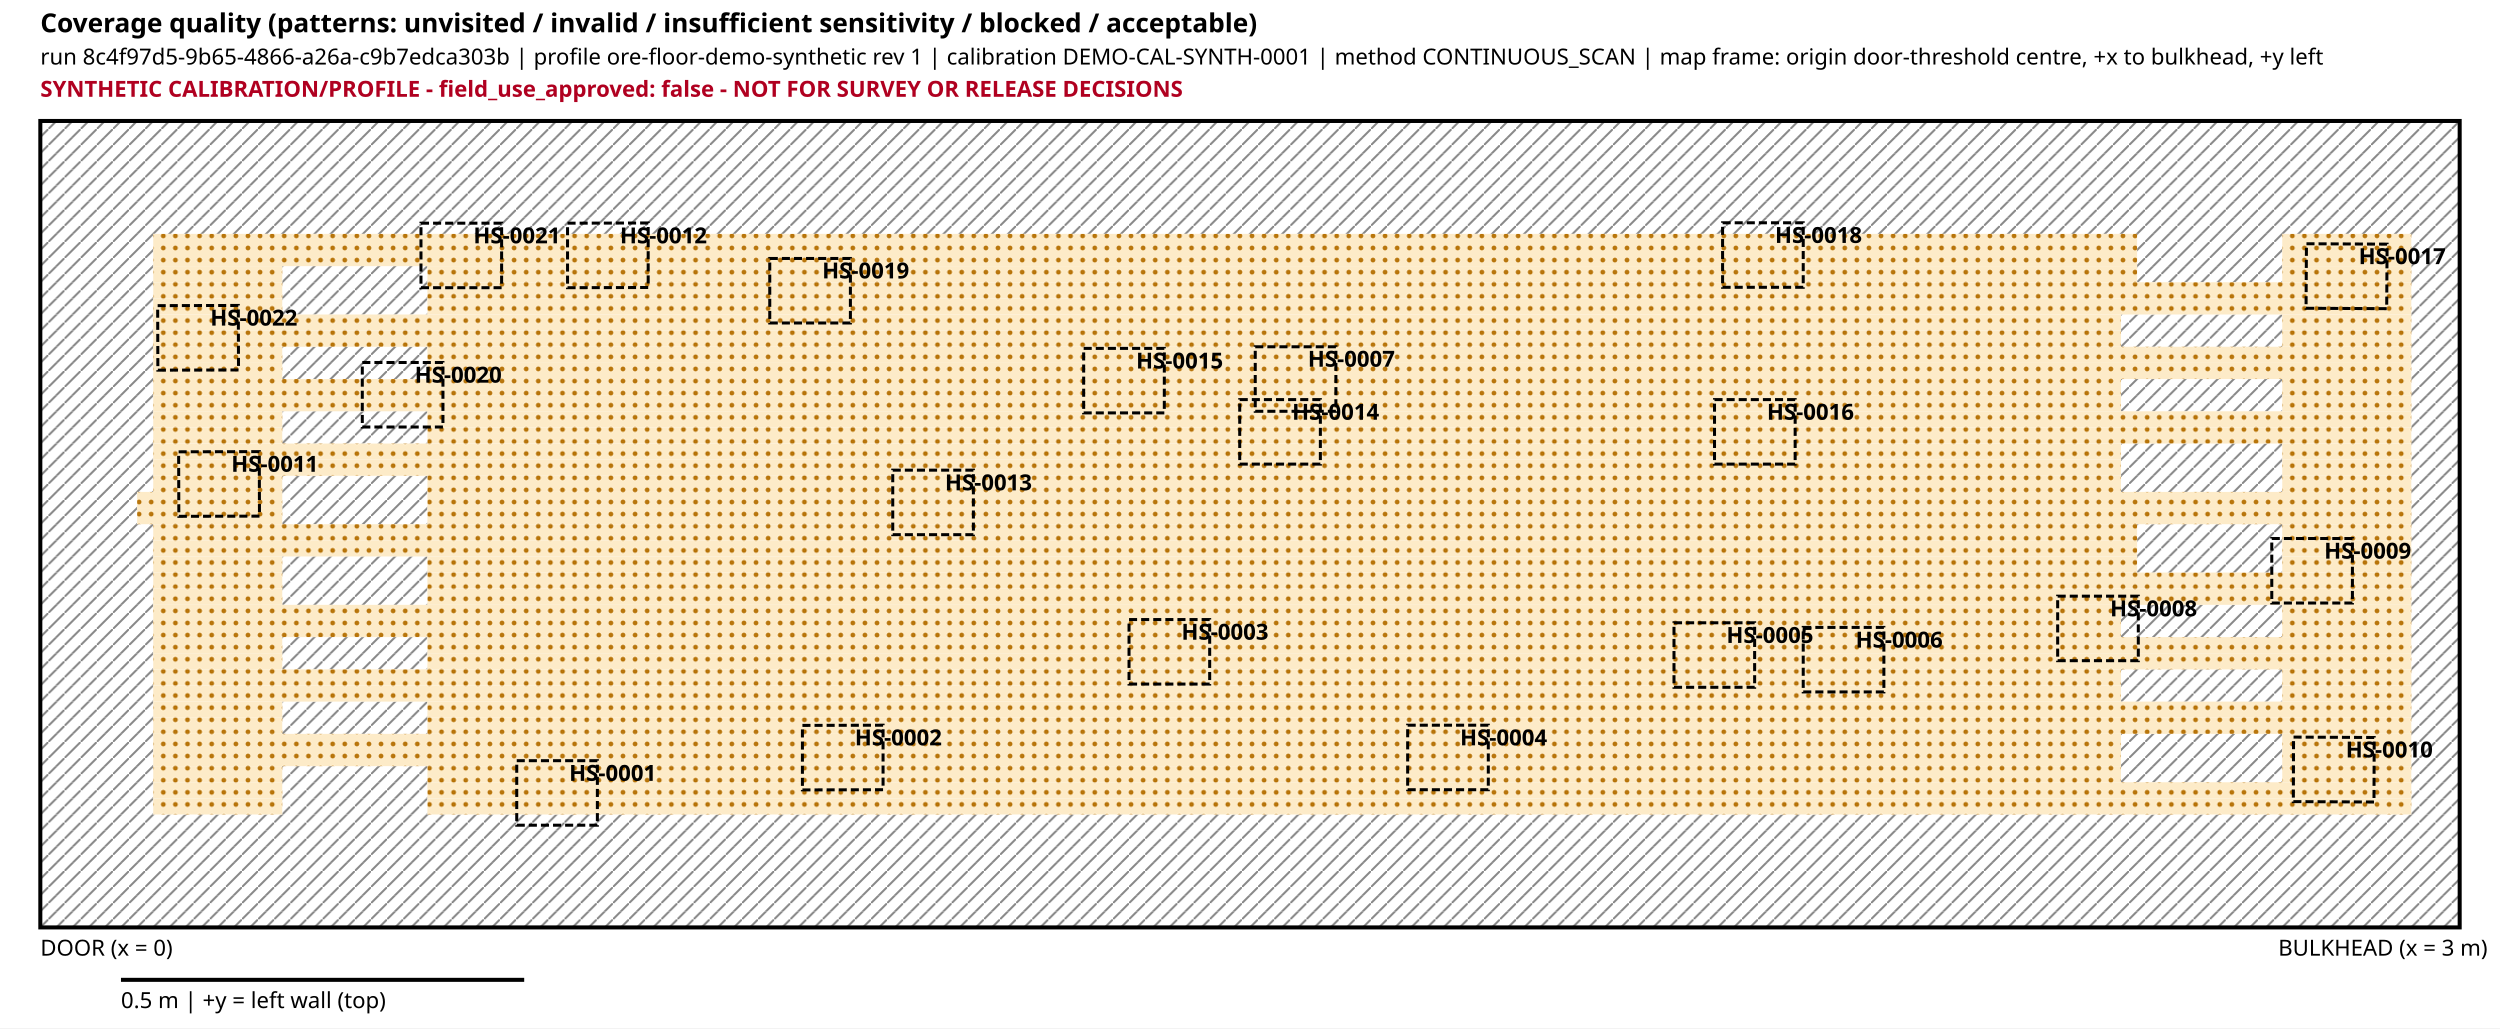
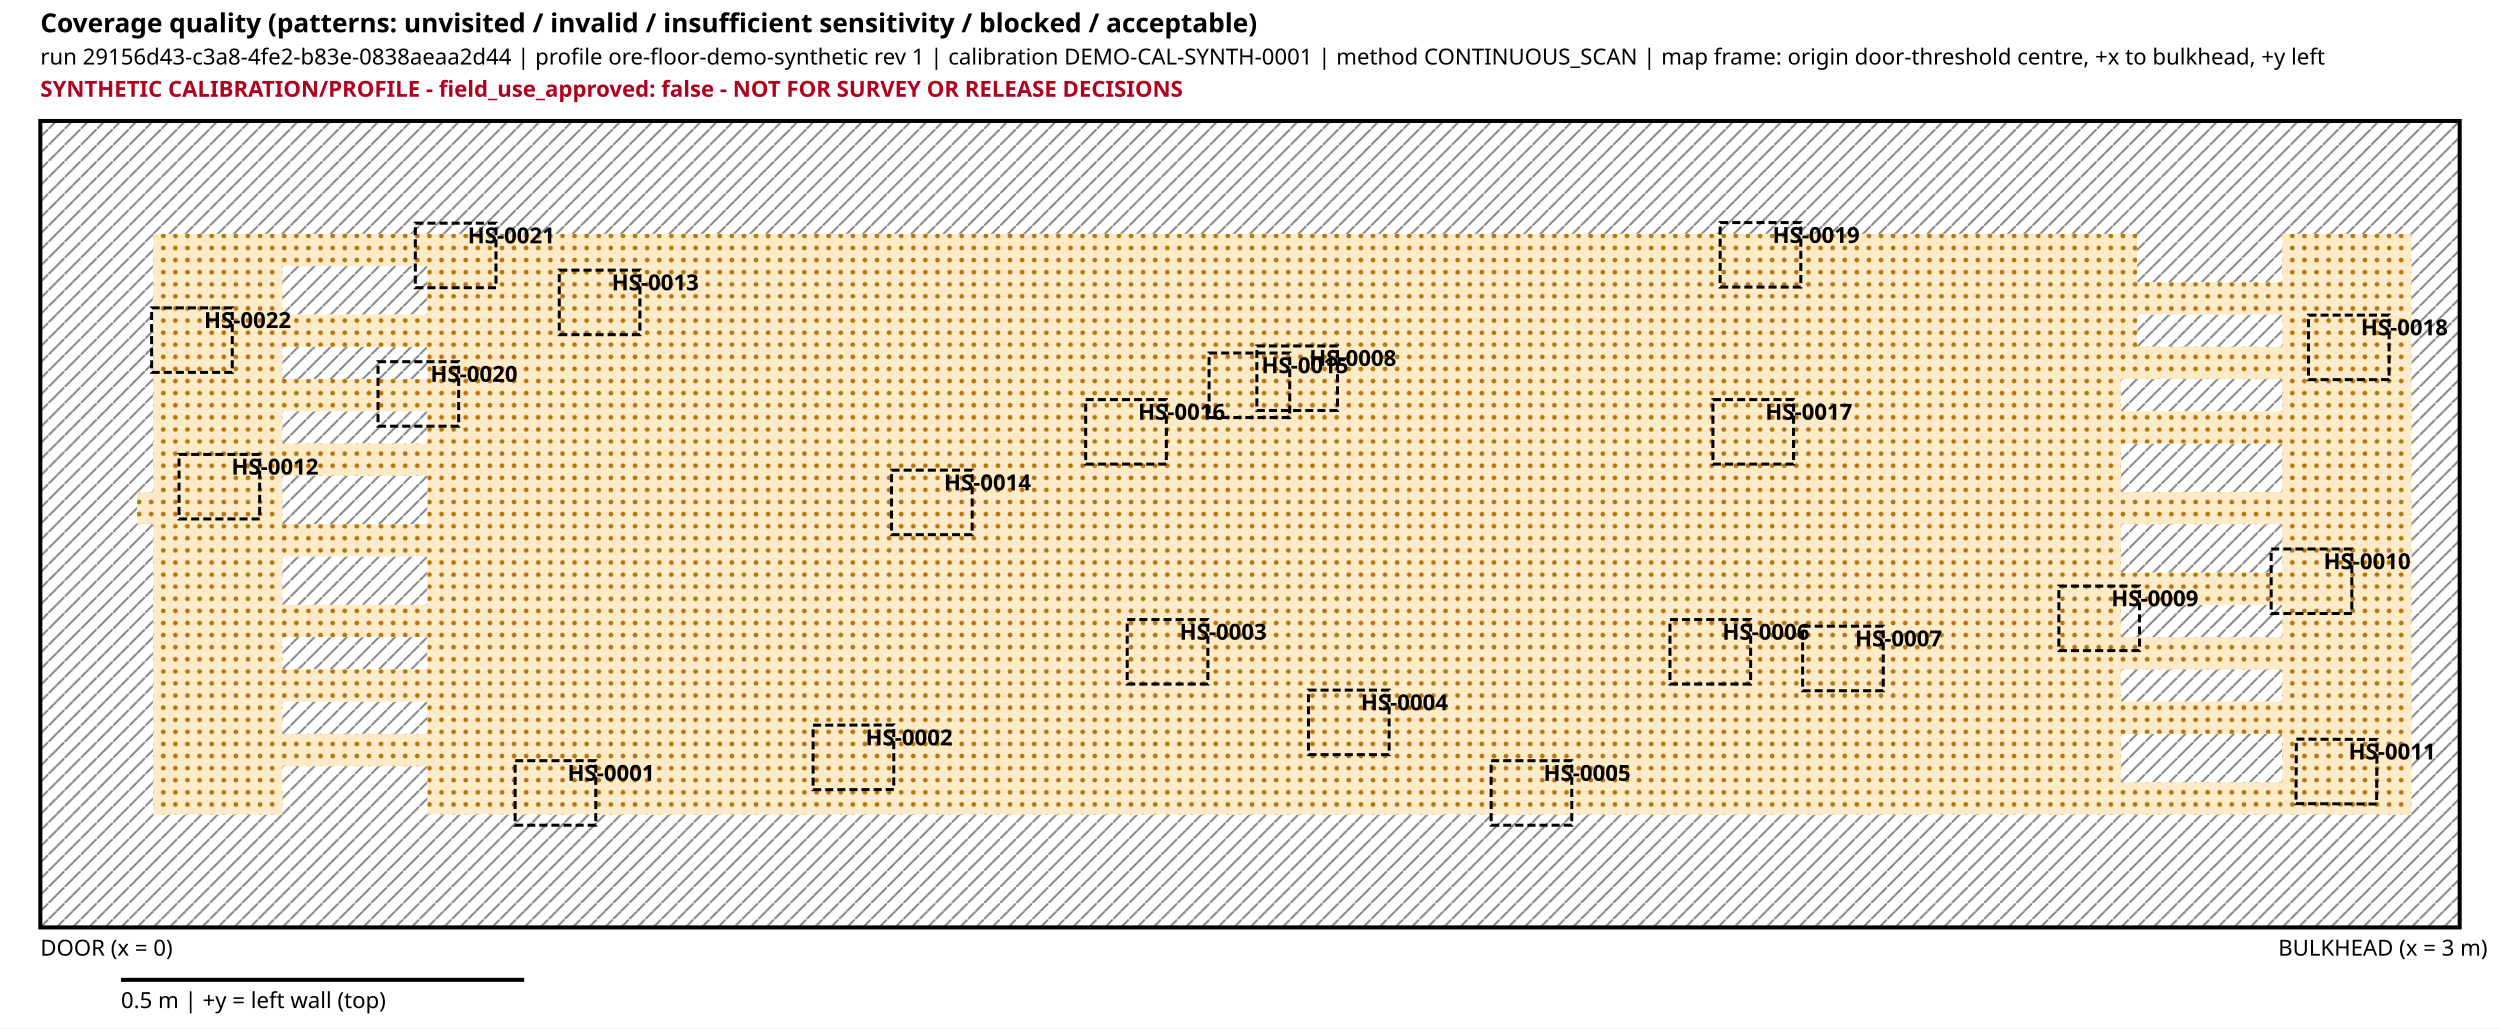
<svg xmlns="http://www.w3.org/2000/svg" width="1240" height="510" viewBox="0 0 1240 510" font-family="sans-serif" font-size="11">
  <defs>
    <pattern id="p-UNVISITED" width="8" height="8" patternUnits="userSpaceOnUse">
      <rect width="8" height="8" fill="#fff" />
      <path d="M0 8L8 0" stroke="#888" stroke-width="1" />
    </pattern>
    <pattern id="p-INVALID_DATA" width="8" height="8" patternUnits="userSpaceOnUse">
      <rect width="8" height="8" fill="#f6d5d5" />
      <path d="M0 0L8 8M0 8L8 0" stroke="#c83c3c" stroke-width="1" />
    </pattern>
    <pattern id="p-INSUFFICIENT_SENSITIVITY" width="6" height="6" patternUnits="userSpaceOnUse">
      <rect width="6" height="6" fill="#fdebc8" />
      <circle cx="3" cy="3" r="1.2" fill="#b9770e" />
    </pattern>
    <pattern id="p-BLOCKED" width="8" height="8" patternUnits="userSpaceOnUse">
      <rect width="8" height="8" fill="#e4dcf0" />
      <path d="M0 4H8" stroke="#785aa0" stroke-width="2" />
    </pattern>
    <pattern id="p-EXCLUDED" width="8" height="8" patternUnits="userSpaceOnUse">
      <rect width="8" height="8" fill="#5a5a5a" />
    </pattern>
    <pattern id="p-ACCEPTABLE" width="8" height="8" patternUnits="userSpaceOnUse">
      <rect width="8" height="8" fill="#2e8b57" />
    </pattern>
  </defs>
  <rect width="1240" height="510" fill="#fff" />
  <text x="20" y="16" font-size="13" font-weight="bold">Coverage quality (patterns: unvisited / invalid / insufficient sensitivity / blocked / acceptable)</text>
-   <text x="20" y="32">run 8c4f97d5-9b65-4866-a26a-c9b7edca303b | profile ore-floor-demo-synthetic rev 1 | calibration DEMO-CAL-SYNTH-0001 | method CONTINUOUS_SCAN | map frame: origin door-threshold centre, +x to bulkhead, +y left</text>
+   <text x="20" y="32">run 29156d43-c3a8-4fe2-b83e-0838aeaa2d44 | profile ore-floor-demo-synthetic rev 1 | calibration DEMO-CAL-SYNTH-0001 | method CONTINUOUS_SCAN | map frame: origin door-threshold centre, +x to bulkhead, +y left</text>
  <text x="20" y="48" fill="#b00020" font-weight="bold">SYNTHETIC CALIBRATION/PROFILE - field_use_approved: false - NOT FOR SURVEY OR RELEASE DECISIONS</text>
  <rect x="20.0" y="452.0" width="1200.0" height="8.0" fill="url(#p-UNVISITED)" />
  <rect x="20.0" y="444.0" width="1200.0" height="8.0" fill="url(#p-UNVISITED)" />
  <rect x="20.0" y="436.0" width="1200.0" height="8.0" fill="url(#p-UNVISITED)" />
  <rect x="20.0" y="428.0" width="1200.0" height="8.0" fill="url(#p-UNVISITED)" />
  <rect x="20.0" y="420.0" width="1200.0" height="8.0" fill="url(#p-UNVISITED)" />
  <rect x="20.0" y="412.0" width="1200.0" height="8.0" fill="url(#p-UNVISITED)" />
  <rect x="20.0" y="404.0" width="1200.0" height="8.0" fill="url(#p-UNVISITED)" />
  <rect x="20.0" y="396.0" width="56.0" height="8.0" fill="url(#p-UNVISITED)" />
  <rect x="140.0" y="396.0" width="72.0" height="8.0" fill="url(#p-UNVISITED)" />
  <rect x="1196.0" y="396.0" width="24.0" height="8.0" fill="url(#p-UNVISITED)" />
  <rect x="20.0" y="388.0" width="56.0" height="8.0" fill="url(#p-UNVISITED)" />
  <rect x="140.0" y="388.0" width="72.0" height="8.0" fill="url(#p-UNVISITED)" />
  <rect x="1196.0" y="388.0" width="24.0" height="8.0" fill="url(#p-UNVISITED)" />
  <rect x="20.0" y="380.0" width="56.0" height="8.0" fill="url(#p-UNVISITED)" />
  <rect x="140.0" y="380.0" width="72.0" height="8.0" fill="url(#p-UNVISITED)" />
  <rect x="1052.0" y="380.0" width="80.0" height="8.0" fill="url(#p-UNVISITED)" />
  <rect x="1196.0" y="380.0" width="24.0" height="8.0" fill="url(#p-UNVISITED)" />
  <rect x="20.0" y="372.0" width="56.0" height="8.0" fill="url(#p-UNVISITED)" />
  <rect x="1052.0" y="372.0" width="80.0" height="8.0" fill="url(#p-UNVISITED)" />
  <rect x="1196.0" y="372.0" width="24.0" height="8.0" fill="url(#p-UNVISITED)" />
  <rect x="20.0" y="364.0" width="56.0" height="8.0" fill="url(#p-UNVISITED)" />
  <rect x="1052.0" y="364.0" width="80.0" height="8.0" fill="url(#p-UNVISITED)" />
  <rect x="1196.0" y="364.0" width="24.0" height="8.0" fill="url(#p-UNVISITED)" />
  <rect x="20.0" y="356.0" width="56.0" height="8.0" fill="url(#p-UNVISITED)" />
  <rect x="140.0" y="356.0" width="72.0" height="8.0" fill="url(#p-UNVISITED)" />
  <rect x="1196.0" y="356.0" width="24.0" height="8.0" fill="url(#p-UNVISITED)" />
  <rect x="20.0" y="348.0" width="56.0" height="8.0" fill="url(#p-UNVISITED)" />
  <rect x="140.0" y="348.0" width="72.0" height="8.0" fill="url(#p-UNVISITED)" />
  <rect x="1196.0" y="348.0" width="24.0" height="8.0" fill="url(#p-UNVISITED)" />
  <rect x="20.0" y="340.0" width="56.0" height="8.0" fill="url(#p-UNVISITED)" />
  <rect x="1052.0" y="340.0" width="80.0" height="8.0" fill="url(#p-UNVISITED)" />
  <rect x="1196.0" y="340.0" width="24.0" height="8.0" fill="url(#p-UNVISITED)" />
  <rect x="20.0" y="332.0" width="56.0" height="8.0" fill="url(#p-UNVISITED)" />
  <rect x="1052.0" y="332.0" width="80.0" height="8.0" fill="url(#p-UNVISITED)" />
  <rect x="1196.0" y="332.0" width="24.0" height="8.0" fill="url(#p-UNVISITED)" />
  <rect x="20.0" y="324.0" width="56.0" height="8.0" fill="url(#p-UNVISITED)" />
  <rect x="140.0" y="324.0" width="72.0" height="8.0" fill="url(#p-UNVISITED)" />
  <rect x="1196.0" y="324.0" width="24.0" height="8.0" fill="url(#p-UNVISITED)" />
  <rect x="20.0" y="316.0" width="56.0" height="8.0" fill="url(#p-UNVISITED)" />
  <rect x="140.0" y="316.0" width="72.0" height="8.0" fill="url(#p-UNVISITED)" />
  <rect x="1196.0" y="316.0" width="24.0" height="8.0" fill="url(#p-UNVISITED)" />
  <rect x="20.0" y="308.0" width="56.0" height="8.0" fill="url(#p-UNVISITED)" />
  <rect x="1052.0" y="308.0" width="80.0" height="8.0" fill="url(#p-UNVISITED)" />
  <rect x="1196.0" y="308.0" width="24.0" height="8.0" fill="url(#p-UNVISITED)" />
  <rect x="20.0" y="300.0" width="56.0" height="8.0" fill="url(#p-UNVISITED)" />
  <rect x="1052.0" y="300.0" width="80.0" height="8.0" fill="url(#p-UNVISITED)" />
  <rect x="1196.0" y="300.0" width="24.0" height="8.0" fill="url(#p-UNVISITED)" />
  <rect x="20.0" y="292.0" width="56.0" height="8.0" fill="url(#p-UNVISITED)" />
  <rect x="140.0" y="292.0" width="72.0" height="8.0" fill="url(#p-UNVISITED)" />
  <rect x="1196.0" y="292.0" width="24.0" height="8.0" fill="url(#p-UNVISITED)" />
  <rect x="20.0" y="284.0" width="56.0" height="8.0" fill="url(#p-UNVISITED)" />
  <rect x="140.0" y="284.0" width="72.0" height="8.0" fill="url(#p-UNVISITED)" />
  <rect x="1196.0" y="284.0" width="24.0" height="8.0" fill="url(#p-UNVISITED)" />
  <rect x="20.0" y="276.0" width="56.0" height="8.0" fill="url(#p-UNVISITED)" />
  <rect x="140.0" y="276.0" width="72.0" height="8.0" fill="url(#p-UNVISITED)" />
-   <rect x="1060.0" y="276.0" width="72.0" height="8.0" fill="url(#p-UNVISITED)" />
+   <rect x="1052.0" y="276.0" width="80.0" height="8.0" fill="url(#p-UNVISITED)" />
  <rect x="1196.0" y="276.0" width="24.0" height="8.0" fill="url(#p-UNVISITED)" />
  <rect x="20.0" y="268.0" width="56.0" height="8.0" fill="url(#p-UNVISITED)" />
-   <rect x="1060.0" y="268.0" width="72.0" height="8.0" fill="url(#p-UNVISITED)" />
+   <rect x="1052.0" y="268.0" width="80.0" height="8.0" fill="url(#p-UNVISITED)" />
  <rect x="1196.0" y="268.0" width="24.0" height="8.0" fill="url(#p-UNVISITED)" />
  <rect x="20.0" y="260.0" width="56.0" height="8.0" fill="url(#p-UNVISITED)" />
-   <rect x="1060.0" y="260.0" width="72.0" height="8.0" fill="url(#p-UNVISITED)" />
+   <rect x="1052.0" y="260.0" width="80.0" height="8.0" fill="url(#p-UNVISITED)" />
  <rect x="1196.0" y="260.0" width="24.0" height="8.0" fill="url(#p-UNVISITED)" />
  <rect x="20.0" y="252.0" width="48.0" height="8.0" fill="url(#p-UNVISITED)" />
  <rect x="140.0" y="252.0" width="72.0" height="8.0" fill="url(#p-UNVISITED)" />
  <rect x="1196.0" y="252.0" width="24.0" height="8.0" fill="url(#p-UNVISITED)" />
  <rect x="20.0" y="244.0" width="48.0" height="8.0" fill="url(#p-UNVISITED)" />
  <rect x="140.0" y="244.0" width="72.0" height="8.0" fill="url(#p-UNVISITED)" />
  <rect x="1196.0" y="244.0" width="24.0" height="8.0" fill="url(#p-UNVISITED)" />
  <rect x="20.0" y="236.0" width="56.0" height="8.0" fill="url(#p-UNVISITED)" />
  <rect x="140.0" y="236.0" width="72.0" height="8.0" fill="url(#p-UNVISITED)" />
  <rect x="1052.0" y="236.0" width="80.0" height="8.0" fill="url(#p-UNVISITED)" />
  <rect x="1196.0" y="236.0" width="24.0" height="8.0" fill="url(#p-UNVISITED)" />
  <rect x="20.0" y="228.0" width="56.0" height="8.0" fill="url(#p-UNVISITED)" />
  <rect x="1052.0" y="228.0" width="80.0" height="8.0" fill="url(#p-UNVISITED)" />
  <rect x="1196.0" y="228.0" width="24.0" height="8.0" fill="url(#p-UNVISITED)" />
  <rect x="20.0" y="220.0" width="56.0" height="8.0" fill="url(#p-UNVISITED)" />
  <rect x="1052.0" y="220.0" width="80.0" height="8.0" fill="url(#p-UNVISITED)" />
  <rect x="1196.0" y="220.0" width="24.0" height="8.0" fill="url(#p-UNVISITED)" />
  <rect x="20.0" y="212.0" width="56.0" height="8.0" fill="url(#p-UNVISITED)" />
  <rect x="140.0" y="212.0" width="72.0" height="8.0" fill="url(#p-UNVISITED)" />
  <rect x="1196.0" y="212.0" width="24.0" height="8.0" fill="url(#p-UNVISITED)" />
  <rect x="20.0" y="204.0" width="56.0" height="8.0" fill="url(#p-UNVISITED)" />
  <rect x="140.0" y="204.0" width="72.0" height="8.0" fill="url(#p-UNVISITED)" />
  <rect x="1196.0" y="204.0" width="24.0" height="8.0" fill="url(#p-UNVISITED)" />
  <rect x="20.0" y="196.0" width="56.0" height="8.0" fill="url(#p-UNVISITED)" />
  <rect x="1052.0" y="196.0" width="80.0" height="8.0" fill="url(#p-UNVISITED)" />
  <rect x="1196.0" y="196.0" width="24.0" height="8.0" fill="url(#p-UNVISITED)" />
  <rect x="20.0" y="188.0" width="56.0" height="8.0" fill="url(#p-UNVISITED)" />
  <rect x="1052.0" y="188.0" width="80.0" height="8.0" fill="url(#p-UNVISITED)" />
  <rect x="1196.0" y="188.0" width="24.0" height="8.0" fill="url(#p-UNVISITED)" />
  <rect x="20.0" y="180.0" width="56.0" height="8.0" fill="url(#p-UNVISITED)" />
  <rect x="140.0" y="180.0" width="72.0" height="8.0" fill="url(#p-UNVISITED)" />
  <rect x="1196.0" y="180.0" width="24.0" height="8.0" fill="url(#p-UNVISITED)" />
  <rect x="20.0" y="172.0" width="56.0" height="8.0" fill="url(#p-UNVISITED)" />
  <rect x="140.0" y="172.0" width="72.0" height="8.0" fill="url(#p-UNVISITED)" />
  <rect x="1196.0" y="172.0" width="24.0" height="8.0" fill="url(#p-UNVISITED)" />
  <rect x="20.0" y="164.0" width="56.0" height="8.0" fill="url(#p-UNVISITED)" />
-   <rect x="1052.0" y="164.0" width="80.0" height="8.0" fill="url(#p-UNVISITED)" />
+   <rect x="1060.0" y="164.0" width="72.0" height="8.0" fill="url(#p-UNVISITED)" />
  <rect x="1196.0" y="164.0" width="24.0" height="8.0" fill="url(#p-UNVISITED)" />
  <rect x="20.0" y="156.0" width="56.0" height="8.0" fill="url(#p-UNVISITED)" />
-   <rect x="1052.0" y="156.0" width="80.0" height="8.0" fill="url(#p-UNVISITED)" />
+   <rect x="1060.0" y="156.0" width="72.0" height="8.0" fill="url(#p-UNVISITED)" />
  <rect x="1196.0" y="156.0" width="24.0" height="8.0" fill="url(#p-UNVISITED)" />
  <rect x="20.0" y="148.0" width="56.0" height="8.0" fill="url(#p-UNVISITED)" />
  <rect x="140.0" y="148.0" width="72.0" height="8.0" fill="url(#p-UNVISITED)" />
  <rect x="1196.0" y="148.0" width="24.0" height="8.0" fill="url(#p-UNVISITED)" />
  <rect x="20.0" y="140.0" width="56.0" height="8.0" fill="url(#p-UNVISITED)" />
  <rect x="140.0" y="140.0" width="72.0" height="8.0" fill="url(#p-UNVISITED)" />
  <rect x="1196.0" y="140.0" width="24.0" height="8.0" fill="url(#p-UNVISITED)" />
  <rect x="20.0" y="132.0" width="56.0" height="8.0" fill="url(#p-UNVISITED)" />
  <rect x="140.0" y="132.0" width="72.0" height="8.0" fill="url(#p-UNVISITED)" />
  <rect x="1060.0" y="132.0" width="72.0" height="8.0" fill="url(#p-UNVISITED)" />
  <rect x="1196.0" y="132.0" width="24.0" height="8.0" fill="url(#p-UNVISITED)" />
  <rect x="20.0" y="124.0" width="56.0" height="8.0" fill="url(#p-UNVISITED)" />
  <rect x="1060.0" y="124.0" width="72.0" height="8.0" fill="url(#p-UNVISITED)" />
  <rect x="1196.0" y="124.0" width="24.0" height="8.0" fill="url(#p-UNVISITED)" />
  <rect x="20.0" y="116.0" width="56.0" height="8.0" fill="url(#p-UNVISITED)" />
  <rect x="1060.0" y="116.0" width="72.0" height="8.0" fill="url(#p-UNVISITED)" />
  <rect x="1196.0" y="116.0" width="24.0" height="8.0" fill="url(#p-UNVISITED)" />
  <rect x="20.0" y="108.0" width="1200.0" height="8.0" fill="url(#p-UNVISITED)" />
  <rect x="20.0" y="100.0" width="1200.0" height="8.0" fill="url(#p-UNVISITED)" />
  <rect x="20.0" y="92.0" width="1200.0" height="8.0" fill="url(#p-UNVISITED)" />
  <rect x="20.0" y="84.0" width="1200.0" height="8.0" fill="url(#p-UNVISITED)" />
  <rect x="20.0" y="76.0" width="1200.0" height="8.0" fill="url(#p-UNVISITED)" />
  <rect x="20.0" y="68.0" width="1200.0" height="8.0" fill="url(#p-UNVISITED)" />
  <rect x="20.0" y="60.0" width="1200.0" height="8.0" fill="url(#p-UNVISITED)" />
  <rect x="76.0" y="396.0" width="64.0" height="8.0" fill="url(#p-INSUFFICIENT_SENSITIVITY)" />
  <rect x="212.0" y="396.0" width="984.0" height="8.0" fill="url(#p-INSUFFICIENT_SENSITIVITY)" />
  <rect x="76.0" y="388.0" width="64.0" height="8.0" fill="url(#p-INSUFFICIENT_SENSITIVITY)" />
  <rect x="212.0" y="388.0" width="984.0" height="8.0" fill="url(#p-INSUFFICIENT_SENSITIVITY)" />
  <rect x="76.0" y="380.0" width="64.0" height="8.0" fill="url(#p-INSUFFICIENT_SENSITIVITY)" />
  <rect x="212.0" y="380.0" width="840.0" height="8.0" fill="url(#p-INSUFFICIENT_SENSITIVITY)" />
  <rect x="1132.0" y="380.0" width="64.0" height="8.0" fill="url(#p-INSUFFICIENT_SENSITIVITY)" />
  <rect x="76.0" y="372.0" width="976.0" height="8.0" fill="url(#p-INSUFFICIENT_SENSITIVITY)" />
  <rect x="1132.0" y="372.0" width="64.0" height="8.0" fill="url(#p-INSUFFICIENT_SENSITIVITY)" />
  <rect x="76.0" y="364.0" width="976.0" height="8.0" fill="url(#p-INSUFFICIENT_SENSITIVITY)" />
  <rect x="1132.0" y="364.0" width="64.0" height="8.0" fill="url(#p-INSUFFICIENT_SENSITIVITY)" />
  <rect x="76.0" y="356.0" width="64.0" height="8.0" fill="url(#p-INSUFFICIENT_SENSITIVITY)" />
  <rect x="212.0" y="356.0" width="984.0" height="8.0" fill="url(#p-INSUFFICIENT_SENSITIVITY)" />
  <rect x="76.0" y="348.0" width="64.0" height="8.0" fill="url(#p-INSUFFICIENT_SENSITIVITY)" />
  <rect x="212.0" y="348.0" width="984.0" height="8.0" fill="url(#p-INSUFFICIENT_SENSITIVITY)" />
  <rect x="76.0" y="340.0" width="976.0" height="8.0" fill="url(#p-INSUFFICIENT_SENSITIVITY)" />
  <rect x="1132.0" y="340.0" width="64.0" height="8.0" fill="url(#p-INSUFFICIENT_SENSITIVITY)" />
  <rect x="76.0" y="332.0" width="976.0" height="8.0" fill="url(#p-INSUFFICIENT_SENSITIVITY)" />
  <rect x="1132.0" y="332.0" width="64.0" height="8.0" fill="url(#p-INSUFFICIENT_SENSITIVITY)" />
  <rect x="76.0" y="324.0" width="64.0" height="8.0" fill="url(#p-INSUFFICIENT_SENSITIVITY)" />
  <rect x="212.0" y="324.0" width="984.0" height="8.0" fill="url(#p-INSUFFICIENT_SENSITIVITY)" />
  <rect x="76.0" y="316.0" width="64.0" height="8.0" fill="url(#p-INSUFFICIENT_SENSITIVITY)" />
  <rect x="212.0" y="316.0" width="984.0" height="8.0" fill="url(#p-INSUFFICIENT_SENSITIVITY)" />
  <rect x="76.0" y="308.0" width="976.0" height="8.0" fill="url(#p-INSUFFICIENT_SENSITIVITY)" />
  <rect x="1132.0" y="308.0" width="64.0" height="8.0" fill="url(#p-INSUFFICIENT_SENSITIVITY)" />
  <rect x="76.0" y="300.0" width="976.0" height="8.0" fill="url(#p-INSUFFICIENT_SENSITIVITY)" />
  <rect x="1132.0" y="300.0" width="64.0" height="8.0" fill="url(#p-INSUFFICIENT_SENSITIVITY)" />
  <rect x="76.0" y="292.0" width="64.0" height="8.0" fill="url(#p-INSUFFICIENT_SENSITIVITY)" />
  <rect x="212.0" y="292.0" width="984.0" height="8.0" fill="url(#p-INSUFFICIENT_SENSITIVITY)" />
  <rect x="76.0" y="284.0" width="64.0" height="8.0" fill="url(#p-INSUFFICIENT_SENSITIVITY)" />
  <rect x="212.0" y="284.0" width="984.0" height="8.0" fill="url(#p-INSUFFICIENT_SENSITIVITY)" />
  <rect x="76.0" y="276.0" width="64.0" height="8.0" fill="url(#p-INSUFFICIENT_SENSITIVITY)" />
-   <rect x="212.0" y="276.0" width="848.0" height="8.0" fill="url(#p-INSUFFICIENT_SENSITIVITY)" />
+   <rect x="212.0" y="276.0" width="840.0" height="8.0" fill="url(#p-INSUFFICIENT_SENSITIVITY)" />
  <rect x="1132.0" y="276.0" width="64.0" height="8.0" fill="url(#p-INSUFFICIENT_SENSITIVITY)" />
-   <rect x="76.0" y="268.0" width="984.0" height="8.0" fill="url(#p-INSUFFICIENT_SENSITIVITY)" />
+   <rect x="76.0" y="268.0" width="976.0" height="8.0" fill="url(#p-INSUFFICIENT_SENSITIVITY)" />
  <rect x="1132.0" y="268.0" width="64.0" height="8.0" fill="url(#p-INSUFFICIENT_SENSITIVITY)" />
-   <rect x="76.0" y="260.0" width="984.0" height="8.0" fill="url(#p-INSUFFICIENT_SENSITIVITY)" />
+   <rect x="76.0" y="260.0" width="976.0" height="8.0" fill="url(#p-INSUFFICIENT_SENSITIVITY)" />
  <rect x="1132.0" y="260.0" width="64.0" height="8.0" fill="url(#p-INSUFFICIENT_SENSITIVITY)" />
  <rect x="68.0" y="252.0" width="72.0" height="8.0" fill="url(#p-INSUFFICIENT_SENSITIVITY)" />
  <rect x="212.0" y="252.0" width="984.0" height="8.0" fill="url(#p-INSUFFICIENT_SENSITIVITY)" />
  <rect x="68.0" y="244.0" width="72.0" height="8.0" fill="url(#p-INSUFFICIENT_SENSITIVITY)" />
  <rect x="212.0" y="244.0" width="984.0" height="8.0" fill="url(#p-INSUFFICIENT_SENSITIVITY)" />
  <rect x="76.0" y="236.0" width="64.0" height="8.0" fill="url(#p-INSUFFICIENT_SENSITIVITY)" />
  <rect x="212.0" y="236.0" width="840.0" height="8.0" fill="url(#p-INSUFFICIENT_SENSITIVITY)" />
  <rect x="1132.0" y="236.0" width="64.0" height="8.0" fill="url(#p-INSUFFICIENT_SENSITIVITY)" />
  <rect x="76.0" y="228.0" width="976.0" height="8.0" fill="url(#p-INSUFFICIENT_SENSITIVITY)" />
  <rect x="1132.0" y="228.0" width="64.0" height="8.0" fill="url(#p-INSUFFICIENT_SENSITIVITY)" />
  <rect x="76.0" y="220.0" width="976.0" height="8.0" fill="url(#p-INSUFFICIENT_SENSITIVITY)" />
  <rect x="1132.0" y="220.0" width="64.0" height="8.0" fill="url(#p-INSUFFICIENT_SENSITIVITY)" />
  <rect x="76.0" y="212.0" width="64.0" height="8.0" fill="url(#p-INSUFFICIENT_SENSITIVITY)" />
  <rect x="212.0" y="212.0" width="984.0" height="8.0" fill="url(#p-INSUFFICIENT_SENSITIVITY)" />
  <rect x="76.0" y="204.0" width="64.0" height="8.0" fill="url(#p-INSUFFICIENT_SENSITIVITY)" />
  <rect x="212.0" y="204.0" width="984.0" height="8.0" fill="url(#p-INSUFFICIENT_SENSITIVITY)" />
  <rect x="76.0" y="196.0" width="976.0" height="8.0" fill="url(#p-INSUFFICIENT_SENSITIVITY)" />
  <rect x="1132.0" y="196.0" width="64.0" height="8.0" fill="url(#p-INSUFFICIENT_SENSITIVITY)" />
  <rect x="76.0" y="188.0" width="976.0" height="8.0" fill="url(#p-INSUFFICIENT_SENSITIVITY)" />
  <rect x="1132.0" y="188.0" width="64.0" height="8.0" fill="url(#p-INSUFFICIENT_SENSITIVITY)" />
  <rect x="76.0" y="180.0" width="64.0" height="8.0" fill="url(#p-INSUFFICIENT_SENSITIVITY)" />
  <rect x="212.0" y="180.0" width="984.0" height="8.0" fill="url(#p-INSUFFICIENT_SENSITIVITY)" />
  <rect x="76.0" y="172.0" width="64.0" height="8.0" fill="url(#p-INSUFFICIENT_SENSITIVITY)" />
  <rect x="212.0" y="172.0" width="984.0" height="8.0" fill="url(#p-INSUFFICIENT_SENSITIVITY)" />
-   <rect x="76.0" y="164.0" width="976.0" height="8.0" fill="url(#p-INSUFFICIENT_SENSITIVITY)" />
+   <rect x="76.0" y="164.0" width="984.0" height="8.0" fill="url(#p-INSUFFICIENT_SENSITIVITY)" />
  <rect x="1132.0" y="164.0" width="64.0" height="8.0" fill="url(#p-INSUFFICIENT_SENSITIVITY)" />
-   <rect x="76.0" y="156.0" width="976.0" height="8.0" fill="url(#p-INSUFFICIENT_SENSITIVITY)" />
+   <rect x="76.0" y="156.0" width="984.0" height="8.0" fill="url(#p-INSUFFICIENT_SENSITIVITY)" />
  <rect x="1132.0" y="156.0" width="64.0" height="8.0" fill="url(#p-INSUFFICIENT_SENSITIVITY)" />
  <rect x="76.0" y="148.0" width="64.0" height="8.0" fill="url(#p-INSUFFICIENT_SENSITIVITY)" />
  <rect x="212.0" y="148.0" width="984.0" height="8.0" fill="url(#p-INSUFFICIENT_SENSITIVITY)" />
  <rect x="76.0" y="140.0" width="64.0" height="8.0" fill="url(#p-INSUFFICIENT_SENSITIVITY)" />
  <rect x="212.0" y="140.0" width="984.0" height="8.0" fill="url(#p-INSUFFICIENT_SENSITIVITY)" />
  <rect x="76.0" y="132.0" width="64.0" height="8.0" fill="url(#p-INSUFFICIENT_SENSITIVITY)" />
  <rect x="212.0" y="132.0" width="848.0" height="8.0" fill="url(#p-INSUFFICIENT_SENSITIVITY)" />
  <rect x="1132.0" y="132.0" width="64.0" height="8.0" fill="url(#p-INSUFFICIENT_SENSITIVITY)" />
  <rect x="76.0" y="124.0" width="984.0" height="8.0" fill="url(#p-INSUFFICIENT_SENSITIVITY)" />
  <rect x="1132.0" y="124.0" width="64.0" height="8.0" fill="url(#p-INSUFFICIENT_SENSITIVITY)" />
  <rect x="76.0" y="116.0" width="984.0" height="8.0" fill="url(#p-INSUFFICIENT_SENSITIVITY)" />
  <rect x="1132.0" y="116.0" width="64.0" height="8.0" fill="url(#p-INSUFFICIENT_SENSITIVITY)" />
  <rect x="20.0" y="60.0" width="1200.0" height="400.0" fill="none" stroke="#000" stroke-width="2" />
  <text x="20.0" y="474.0">DOOR (x = 0)</text>
  <text x="1130.0" y="474.0">BULKHEAD (x = 3 m)</text>
  <line x1="60.0" y1="486.0" x2="260.0" y2="486.0" stroke="#000" stroke-width="2" />
  <text x="60.0" y="500.0">0.5 m | +y = left wall (top)</text>
-   <polygon points="256.3,409.3 296.3,409.3 296.3,377.3 256.3,377.3" fill="none" stroke="#000" stroke-width="1.5" stroke-dasharray="4 2" />
-   <text x="282.3" y="387.3" font-weight="bold">HS-0001</text>
-   <polygon points="438.0,359.7 398.0,359.8 398.0,391.8 438.0,391.7" fill="none" stroke="#000" stroke-width="1.5" stroke-dasharray="4 2" />
-   <text x="424.0" y="369.7" font-weight="bold">HS-0002</text>
-   <polygon points="560.0,339.3 600.0,339.3 600.0,307.3 560.0,307.3" fill="none" stroke="#000" stroke-width="1.5" stroke-dasharray="4 2" />
-   <text x="586.0" y="317.3" font-weight="bold">HS-0003</text>
-   <polygon points="738.2,359.7 698.2,359.7 698.2,391.7 738.2,391.7" fill="none" stroke="#000" stroke-width="1.5" stroke-dasharray="4 2" />
-   <text x="724.2" y="369.7" font-weight="bold">HS-0004</text>
-   <polygon points="830.3,340.9 870.3,340.9 870.3,308.9 830.3,308.9" fill="none" stroke="#000" stroke-width="1.5" stroke-dasharray="4 2" />
-   <text x="856.3" y="318.9" font-weight="bold">HS-0005</text>
-   <polygon points="894.4,343.2 934.4,343.2 934.4,311.2 894.4,311.2" fill="none" stroke="#000" stroke-width="1.5" stroke-dasharray="4 2" />
-   <text x="920.4" y="321.2" font-weight="bold">HS-0006</text>
-   <polygon points="662.6,172.0 622.6,172.0 622.6,204.0 662.6,204.0" fill="none" stroke="#000" stroke-width="1.5" stroke-dasharray="4 2" />
-   <text x="648.7" y="181.9" font-weight="bold">HS-0007</text>
-   <polygon points="1020.6,327.7 1060.6,327.7 1060.6,295.7 1020.6,295.7" fill="none" stroke="#000" stroke-width="1.5" stroke-dasharray="4 2" />
-   <text x="1046.6" y="305.7" font-weight="bold">HS-0008</text>
-   <polygon points="1126.8,299.1 1166.8,299.1 1166.8,267.1 1126.8,267.1" fill="none" stroke="#000" stroke-width="1.5" stroke-dasharray="4 2" />
-   <text x="1152.8" y="277.1" font-weight="bold">HS-0009</text>
-   <polygon points="1137.5,397.6 1177.5,397.8 1177.6,365.8 1137.6,365.6" fill="none" stroke="#000" stroke-width="1.5" stroke-dasharray="4 2" />
-   <text x="1163.5" y="375.7" font-weight="bold">HS-0010</text>
-   <polygon points="128.6,224.0 88.6,224.1 88.7,256.1 128.7,256.0" fill="none" stroke="#000" stroke-width="1.5" stroke-dasharray="4 2" />
-   <text x="114.7" y="234.0" font-weight="bold">HS-0011</text>
-   <polygon points="321.5,110.6 281.5,110.7 281.5,142.7 321.5,142.6" fill="none" stroke="#000" stroke-width="1.5" stroke-dasharray="4 2" />
-   <text x="307.5" y="120.7" font-weight="bold">HS-0012</text>
-   <polygon points="442.8,265.2 482.8,265.2 482.8,233.2 442.8,233.2" fill="none" stroke="#000" stroke-width="1.5" stroke-dasharray="4 2" />
-   <text x="468.7" y="243.2" font-weight="bold">HS-0013</text>
-   <polygon points="614.9,230.2 654.9,230.2 654.9,198.2 614.9,198.2" fill="none" stroke="#000" stroke-width="1.5" stroke-dasharray="4 2" />
-   <text x="640.9" y="208.2" font-weight="bold">HS-0014</text>
-   <polygon points="537.5,204.8 577.5,204.8 577.5,172.8 537.5,172.8" fill="none" stroke="#000" stroke-width="1.5" stroke-dasharray="4 2" />
-   <text x="563.5" y="182.8" font-weight="bold">HS-0015</text>
-   <polygon points="850.4,230.2 890.4,230.2 890.4,198.2 850.4,198.2" fill="none" stroke="#000" stroke-width="1.5" stroke-dasharray="4 2" />
-   <text x="876.4" y="208.2" font-weight="bold">HS-0016</text>
-   <polygon points="1143.8,152.9 1183.8,153.1 1184.0,121.1 1144.0,120.9" fill="none" stroke="#000" stroke-width="1.5" stroke-dasharray="4 2" />
-   <text x="1169.9" y="131.0" font-weight="bold">HS-0017</text>
-   <polygon points="894.4,110.5 854.4,110.5 854.4,142.5 894.4,142.5" fill="none" stroke="#000" stroke-width="1.5" stroke-dasharray="4 2" />
-   <text x="880.4" y="120.5" font-weight="bold">HS-0018</text>
-   <polygon points="381.8,160.2 421.8,160.2 421.8,128.2 381.8,128.2" fill="none" stroke="#000" stroke-width="1.5" stroke-dasharray="4 2" />
-   <text x="407.8" y="138.1" font-weight="bold">HS-0019</text>
-   <polygon points="219.7,179.8 179.7,179.8 179.7,211.8 219.7,211.8" fill="none" stroke="#000" stroke-width="1.5" stroke-dasharray="4 2" />
-   <text x="205.7" y="189.8" font-weight="bold">HS-0020</text>
-   <polygon points="248.8,110.7 208.8,110.7 208.8,142.7 248.8,142.7" fill="none" stroke="#000" stroke-width="1.5" stroke-dasharray="4 2" />
-   <text x="234.8" y="120.7" font-weight="bold">HS-0021</text>
-   <polygon points="118.2,151.5 78.2,151.6 78.3,183.6 118.3,183.5" fill="none" stroke="#000" stroke-width="1.5" stroke-dasharray="4 2" />
-   <text x="104.3" y="161.5" font-weight="bold">HS-0022</text>
+   <polygon points="255.5,409.3 295.5,409.3 295.5,377.3 255.5,377.3" fill="none" stroke="#000" stroke-width="1.5" stroke-dasharray="4 2" />
+   <text x="281.5" y="387.3" font-weight="bold">HS-0001</text>
+   <polygon points="443.3,359.6 403.3,359.7 403.3,391.7 443.3,391.6" fill="none" stroke="#000" stroke-width="1.5" stroke-dasharray="4 2" />
+   <text x="429.3" y="369.7" font-weight="bold">HS-0002</text>
+   <polygon points="559.1,339.3 599.1,339.3 599.1,307.3 559.1,307.3" fill="none" stroke="#000" stroke-width="1.5" stroke-dasharray="4 2" />
+   <text x="585.1" y="317.3" font-weight="bold">HS-0003</text>
+   <polygon points="649.0,374.3 689.0,374.3 689.0,342.3 649.0,342.3" fill="none" stroke="#000" stroke-width="1.5" stroke-dasharray="4 2" />
+   <text x="675.0" y="352.3" font-weight="bold">HS-0004</text>
+   <polygon points="739.6,409.3 779.6,409.3 779.6,377.3 739.6,377.3" fill="none" stroke="#000" stroke-width="1.5" stroke-dasharray="4 2" />
+   <text x="765.6" y="387.3" font-weight="bold">HS-0005</text>
+   <polygon points="828.3,339.3 868.3,339.3 868.3,307.3 828.3,307.3" fill="none" stroke="#000" stroke-width="1.5" stroke-dasharray="4 2" />
+   <text x="854.3" y="317.3" font-weight="bold">HS-0006</text>
+   <polygon points="894.1,342.6 934.1,342.6 934.1,310.6 894.1,310.6" fill="none" stroke="#000" stroke-width="1.5" stroke-dasharray="4 2" />
+   <text x="920.1" y="320.6" font-weight="bold">HS-0007</text>
+   <polygon points="663.4,171.6 623.4,171.6 623.4,203.6 663.4,203.6" fill="none" stroke="#000" stroke-width="1.5" stroke-dasharray="4 2" />
+   <text x="649.4" y="181.5" font-weight="bold">HS-0008</text>
+   <polygon points="1021.2,322.7 1061.2,322.7 1061.2,290.7 1021.2,290.7" fill="none" stroke="#000" stroke-width="1.5" stroke-dasharray="4 2" />
+   <text x="1047.2" y="300.7" font-weight="bold">HS-0009</text>
+   <polygon points="1126.5,304.3 1166.5,304.3 1166.5,272.3 1126.5,272.3" fill="none" stroke="#000" stroke-width="1.5" stroke-dasharray="4 2" />
+   <text x="1152.5" y="282.3" font-weight="bold">HS-0010</text>
+   <polygon points="1138.8,398.6 1178.8,398.8 1179.0,366.8 1139.0,366.6" fill="none" stroke="#000" stroke-width="1.5" stroke-dasharray="4 2" />
+   <text x="1164.9" y="376.7" font-weight="bold">HS-0011</text>
+   <polygon points="128.8,225.4 88.8,225.4 88.8,257.4 128.8,257.4" fill="none" stroke="#000" stroke-width="1.5" stroke-dasharray="4 2" />
+   <text x="114.8" y="235.4" font-weight="bold">HS-0012</text>
+   <polygon points="317.4,134.0 277.4,134.0 277.4,166.0 317.4,166.0" fill="none" stroke="#000" stroke-width="1.5" stroke-dasharray="4 2" />
+   <text x="303.4" y="144.0" font-weight="bold">HS-0013</text>
+   <polygon points="442.2,265.2 482.2,265.2 482.2,233.2 442.2,233.2" fill="none" stroke="#000" stroke-width="1.5" stroke-dasharray="4 2" />
+   <text x="468.2" y="243.2" font-weight="bold">HS-0014</text>
+   <polygon points="639.7,175.1 599.7,175.1 599.7,207.1 639.7,207.1" fill="none" stroke="#000" stroke-width="1.5" stroke-dasharray="4 2" />
+   <text x="625.7" y="185.1" font-weight="bold">HS-0015</text>
+   <polygon points="538.5,230.2 578.5,230.2 578.5,198.2 538.5,198.2" fill="none" stroke="#000" stroke-width="1.5" stroke-dasharray="4 2" />
+   <text x="564.5" y="208.2" font-weight="bold">HS-0016</text>
+   <polygon points="849.6,230.2 889.6,230.2 889.6,198.2 849.6,198.2" fill="none" stroke="#000" stroke-width="1.5" stroke-dasharray="4 2" />
+   <text x="875.6" y="208.2" font-weight="bold">HS-0017</text>
+   <polygon points="1145.0,188.3 1185.0,188.3 1185.0,156.3 1145.0,156.3" fill="none" stroke="#000" stroke-width="1.5" stroke-dasharray="4 2" />
+   <text x="1171.0" y="166.3" font-weight="bold">HS-0018</text>
+   <polygon points="893.2,110.4 853.2,110.4 853.2,142.4 893.2,142.4" fill="none" stroke="#000" stroke-width="1.5" stroke-dasharray="4 2" />
+   <text x="879.2" y="120.5" font-weight="bold">HS-0019</text>
+   <polygon points="227.5,179.4 187.5,179.4 187.5,211.4 227.5,211.4" fill="none" stroke="#000" stroke-width="1.5" stroke-dasharray="4 2" />
+   <text x="213.5" y="189.4" font-weight="bold">HS-0020</text>
+   <polygon points="246.0,110.7 206.0,110.7 206.0,142.7 246.0,142.7" fill="none" stroke="#000" stroke-width="1.5" stroke-dasharray="4 2" />
+   <text x="232.0" y="120.7" font-weight="bold">HS-0021</text>
+   <polygon points="115.2,152.7 75.2,152.7 75.2,184.7 115.2,184.7" fill="none" stroke="#000" stroke-width="1.5" stroke-dasharray="4 2" />
+   <text x="101.2" y="162.7" font-weight="bold">HS-0022</text>
</svg>
